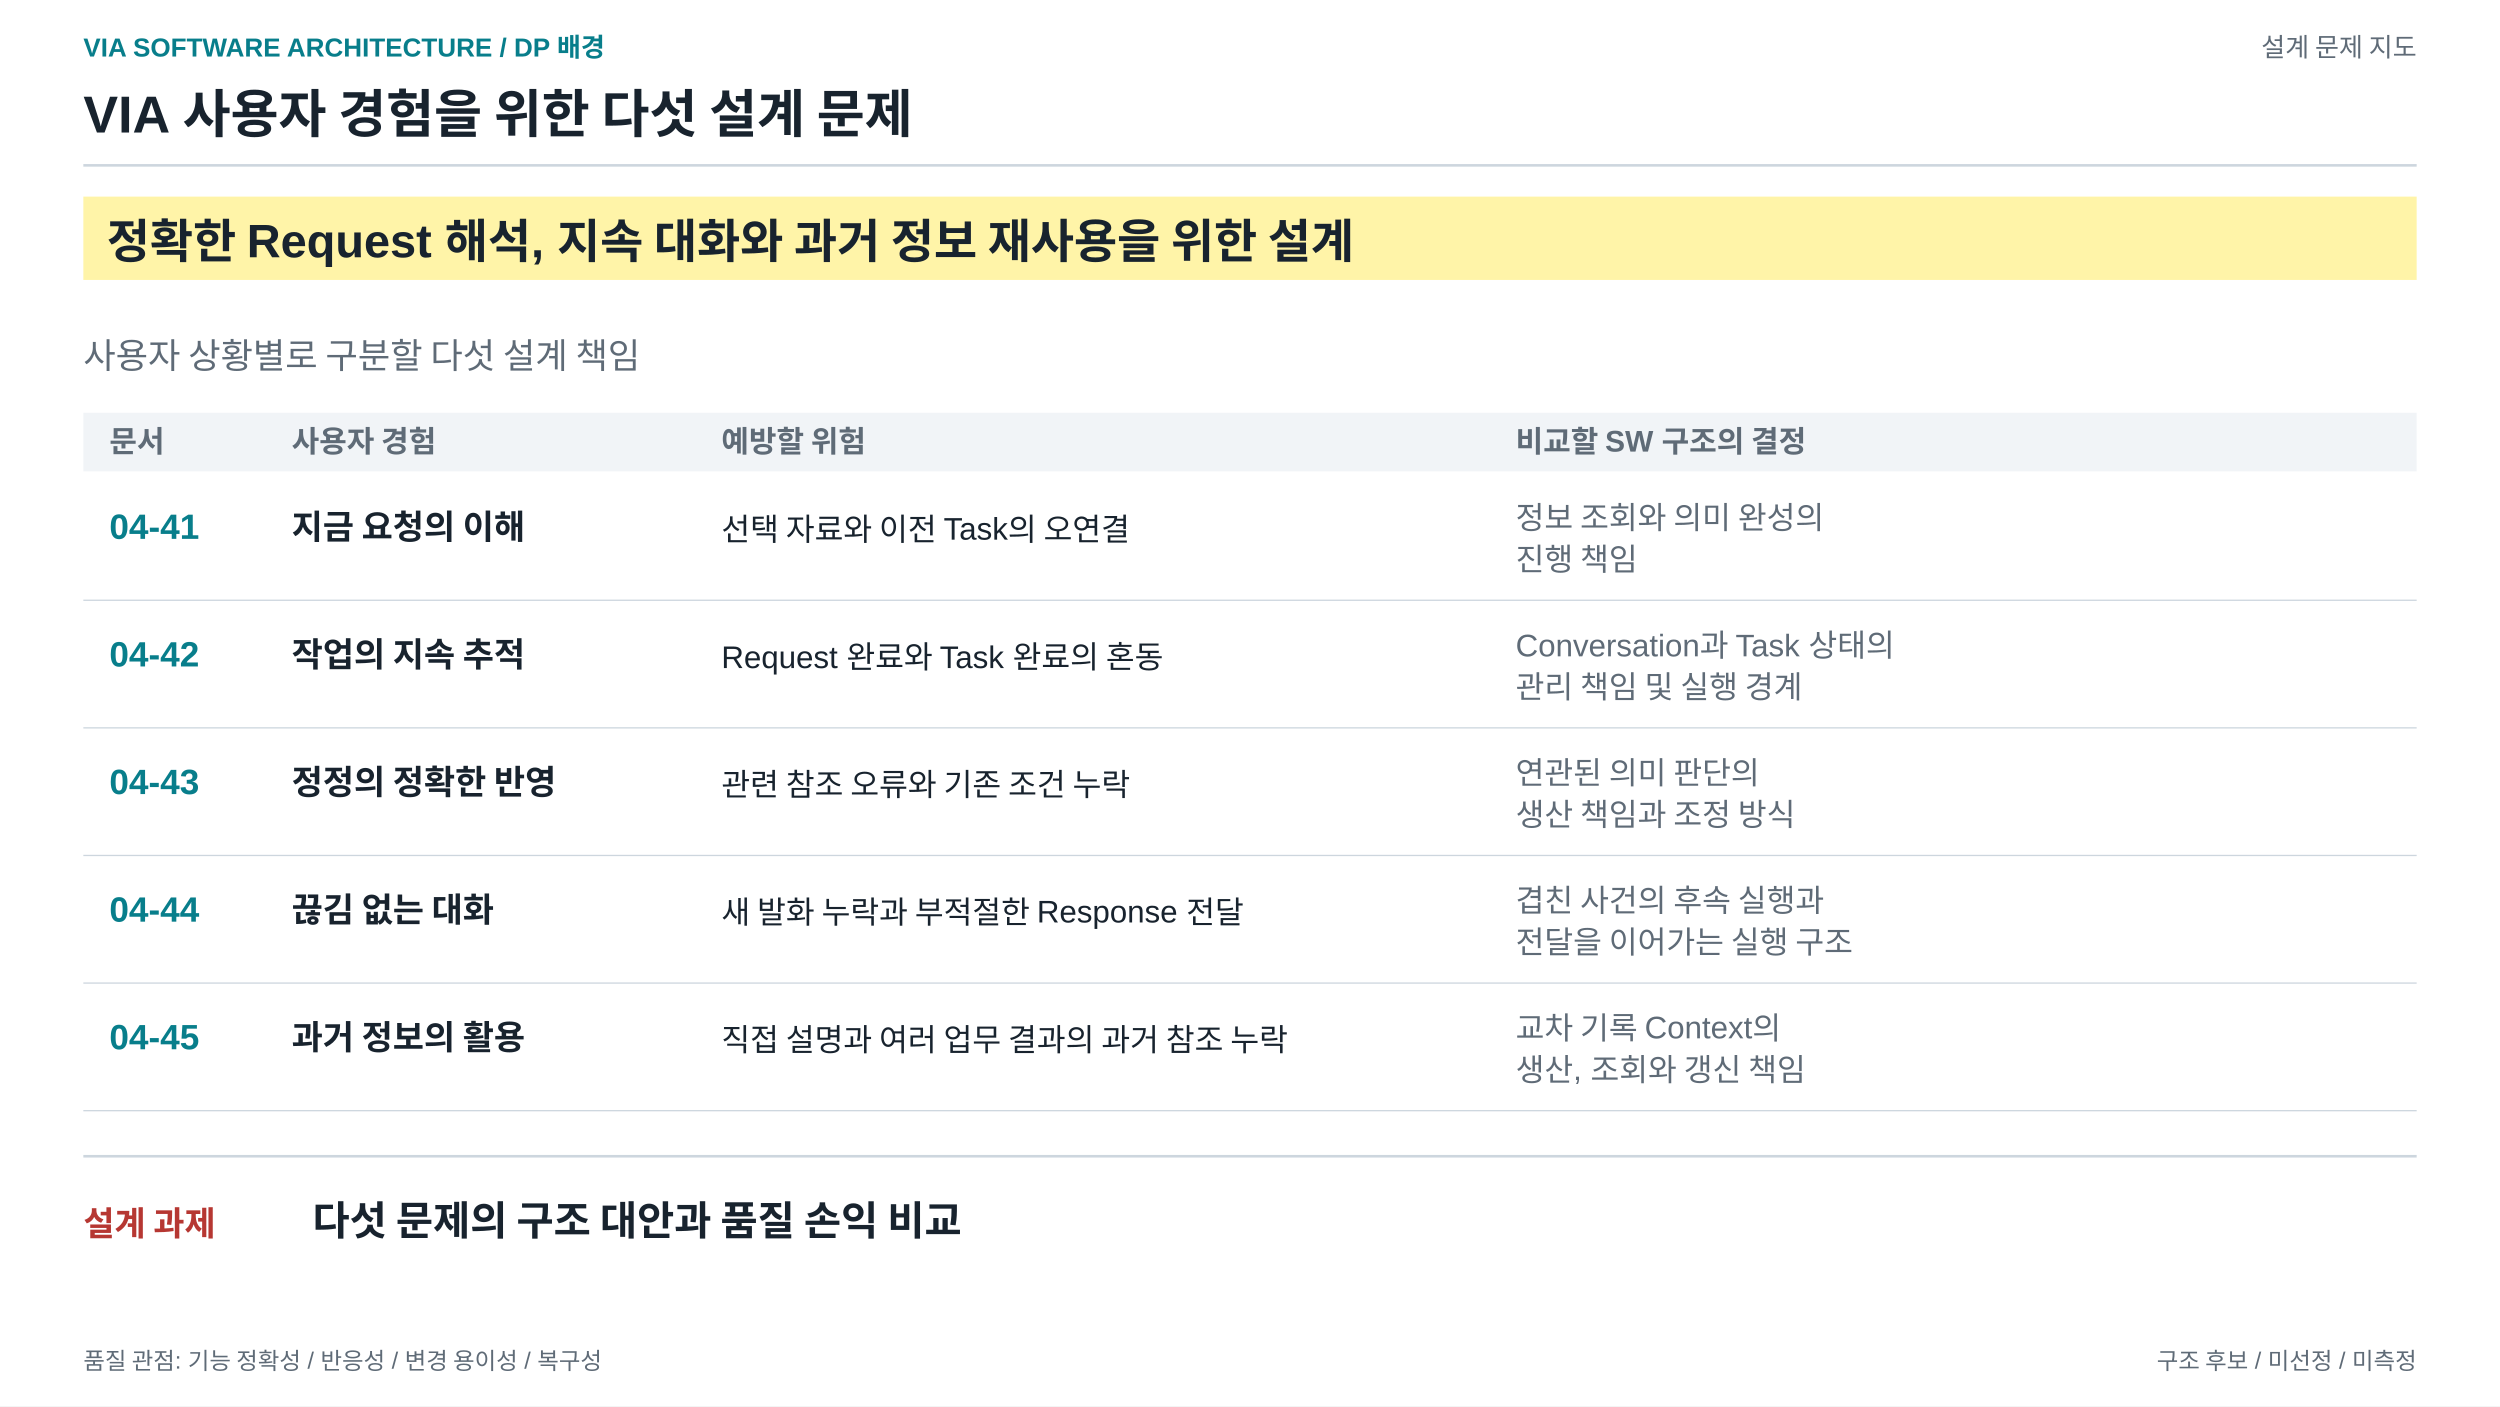
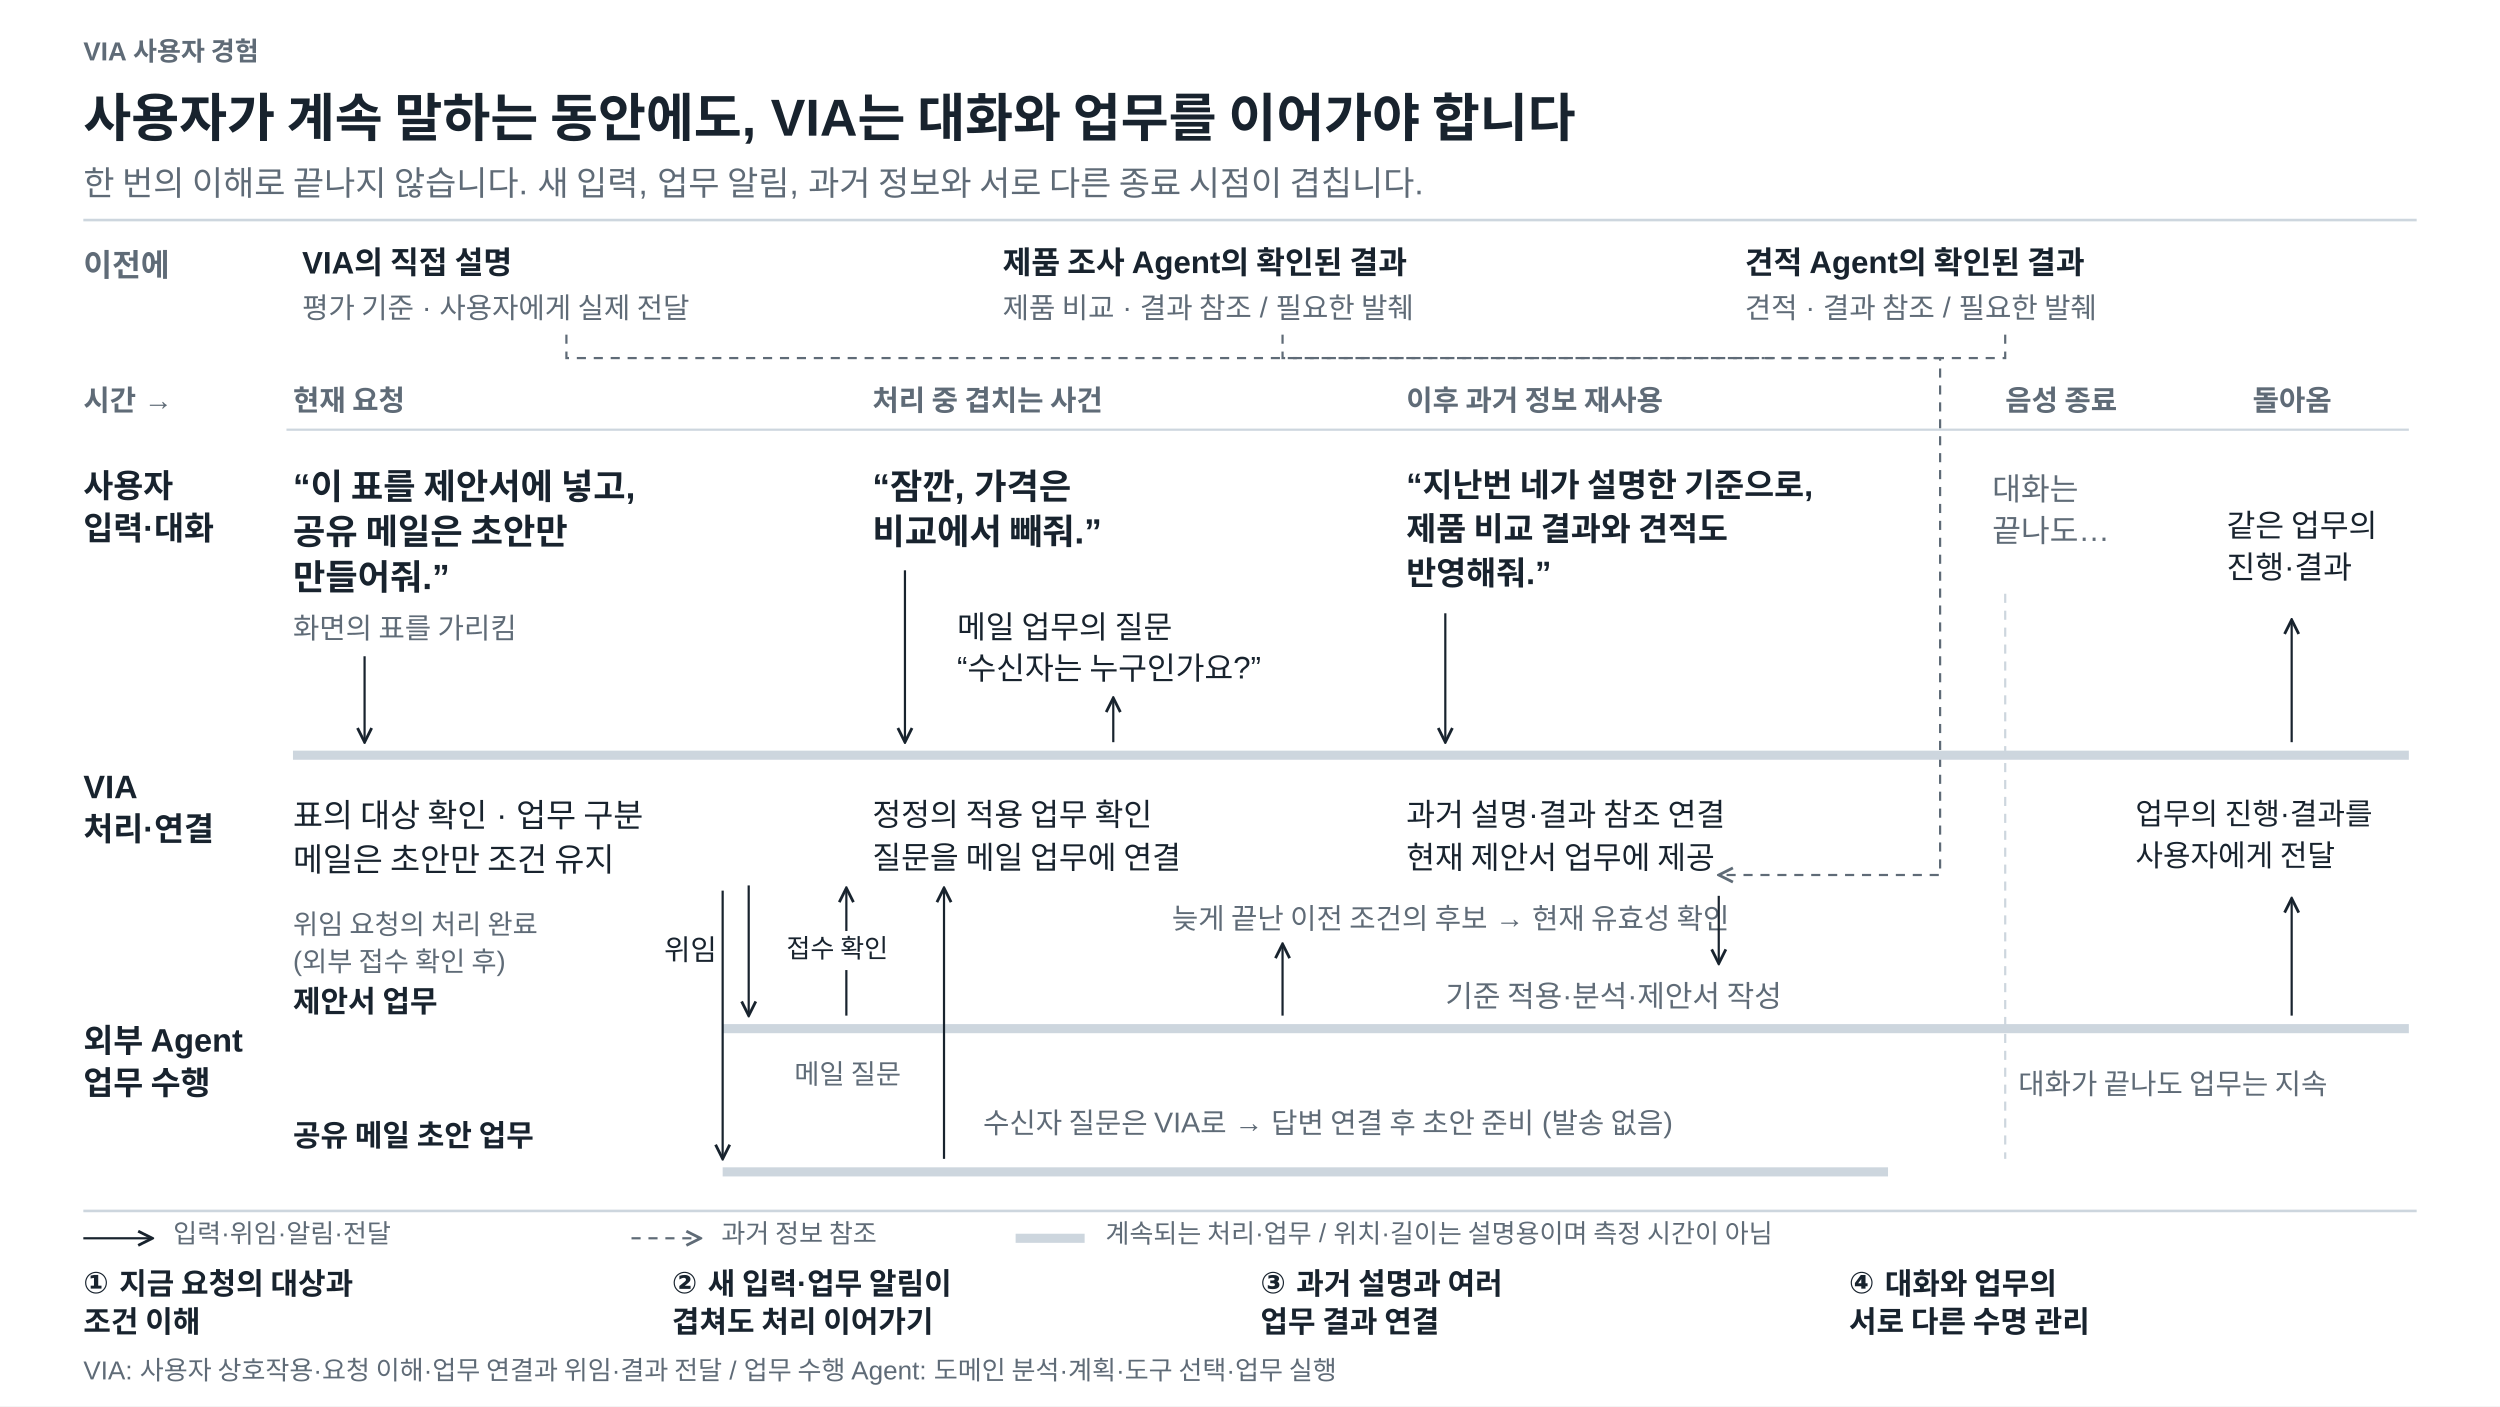
<svg xmlns="http://www.w3.org/2000/svg" width="1920" height="1080" viewBox="0 0 1920 1080" role="img" aria-labelledby="title">
  <defs>
    <marker id="a18232E" viewBox="0 0 10 10" refX="9" refY="5" markerWidth="8" markerHeight="8" orient="auto">
      <path d="M1 1L9 5L1 9" fill="none" stroke="#18232E" stroke-width="1.6" />
    </marker>
    <marker id="a2858A5" viewBox="0 0 10 10" refX="9" refY="5" markerWidth="8" markerHeight="8" orient="auto">
      <path d="M1 1L9 5L1 9" fill="none" stroke="#2858A5" stroke-width="1.6" />
    </marker>
    <marker id="aB63732" viewBox="0 0 10 10" refX="9" refY="5" markerWidth="8" markerHeight="8" orient="auto">
      <path d="M1 1L9 5L1 9" fill="none" stroke="#B63732" stroke-width="1.6" />
    </marker>
    <marker id="a087E8B" viewBox="0 0 10 10" refX="9" refY="5" markerWidth="8" markerHeight="8" orient="auto">
      <path d="M1 1L9 5L1 9" fill="none" stroke="#087E8B" stroke-width="1.6" />
    </marker>
    <marker id="a5F6B77" viewBox="0 0 10 10" refX="9" refY="5" markerWidth="8" markerHeight="8" orient="auto">
      <path d="M1 1L9 5L1 9" fill="none" stroke="#5F6B77" stroke-width="1.6" />
    </marker>
  </defs>
  <g font-family="Apple SD Gothic Neo, Arial, sans-serif">
    <rect id="n1" fill="white" stroke="none" stroke-width="1.7" x="0" y="0" width="1920" height="1080" />
-     <text id="n2-0" data-width="1250" x="64" y="43.4" text-anchor="start" font-size="20" font-weight="700" fill="#087E8B">VIA SOFTWARE ARCHITECTURE / DP 배경</text>
-     <text id="n3-0" data-width="280" x="1856" y="43.4" text-anchor="end" font-size="20" font-weight="400" fill="#5F6B77">설계 문제 지도</text>
-     <text id="n4-0" data-width="1780" x="64" y="101.8" text-anchor="start" font-size="40" font-weight="700" fill="#18232E">VIA 사용자 경험을 위한 다섯 설계 문제</text>
-     <polyline id="n5" points="64,127 1856,127" fill="none" stroke="#CDD6DE" stroke-width="2" />
-     <rect id="n6" fill="#FFF4A8" stroke="none" stroke-width="1.7" x="64" y="151" width="1792" height="64" />
-     <text id="n7-0" data-width="1756" x="82" y="198.12" text-anchor="start" font-size="36" font-weight="700" fill="#18232E">정확한 Request 해석, 지속 대화와 과거 정보 재사용을 위한 설계</text>
-     <polyline id="n8" points="64,888 1856,888" fill="none" stroke="#CDD6DE" stroke-width="2" />
-     <text id="n9-0" data-width="165" x="64" y="948.92" text-anchor="start" font-size="26" font-weight="700" fill="#B63732">설계 과제</text>
-     <text id="n10-0" data-width="1616" x="240" y="948.52" text-anchor="start" font-size="31" font-weight="700" fill="#18232E">다섯 문제의 구조 대안과 품질 손익 비교</text>
-     <text id="n11-0" data-width="1260" x="64" y="1051.56" text-anchor="start" font-size="18" font-weight="400" fill="#5F6B77">품질 관점: 기능 정확성 / 반응성 / 변경 용이성 / 복구성</text>
-     <text id="n12-0" data-width="480" x="1856" y="1051.56" text-anchor="end" font-size="18" font-weight="400" fill="#5F6B77">구조 후보 / 미선정 / 미측정</text>
-     <text id="n13-0" data-width="1792" x="64" y="282.84" text-anchor="start" font-size="27" font-weight="400" fill="#5F6B77">사용자 상황별로 구분할 다섯 설계 책임</text>
-     <rect id="n14" fill="#F1F4F7" stroke="none" stroke-width="1.7" x="64" y="317" width="1792" height="45" />
-     <text id="n15-0" data-width="115" x="84" y="347.16" text-anchor="start" font-size="23" font-weight="700" fill="#5F6B77">문서</text>
-     <text id="n16-0" data-width="285" x="224" y="347.16" text-anchor="start" font-size="23" font-weight="700" fill="#5F6B77">사용자 경험</text>
-     <text id="n17-0" data-width="566" x="554" y="347.16" text-anchor="start" font-size="23" font-weight="700" fill="#5F6B77">예방할 위험</text>
-     <text id="n18-0" data-width="665" x="1164" y="347.16" text-anchor="start" font-size="23" font-weight="700" fill="#5F6B77">비교할 SW 구조의 결정</text>
-     <text id="n19-0" data-width="115" x="84" y="413.84" text-anchor="start" font-size="27" font-weight="700" fill="#087E8B">04-41</text>
-     <text id="n20-0" data-width="285" x="224" y="413.92" text-anchor="start" font-size="26" font-weight="700" fill="#18232E">지금 요청의 이해</text>
-     <text id="n21-0" data-width="566" x="554" y="415.08" text-anchor="start" font-size="24" font-weight="400" fill="#18232E">선택 자료와 이전 Task의 오연결</text>
-     <text id="n22-0" data-width="665" x="1164" y="406.08" text-anchor="start" font-size="24" font-weight="400" fill="#5F6B77">정보 조회와 의미 완성의</text>
-     <text id="n22-1" data-width="665" x="1164" y="438.08" text-anchor="start" font-size="24" font-weight="400" fill="#5F6B77">진행 책임</text>
-     <polyline id="n23" points="64,461 1856,461" fill="none" stroke="#CDD6DE" stroke-width="1" />
-     <text id="n24-0" data-width="115" x="84" y="511.84" text-anchor="start" font-size="27" font-weight="700" fill="#087E8B">04-42</text>
-     <text id="n25-0" data-width="285" x="224" y="511.92" text-anchor="start" font-size="26" font-weight="700" fill="#18232E">작업의 지속 추적</text>
-     <text id="n26-0" data-width="566" x="554" y="513.08" text-anchor="start" font-size="24" font-weight="400" fill="#18232E">Request 완료와 Task 완료의 혼동</text>
-     <text id="n27-0" data-width="665" x="1164" y="504.08" text-anchor="start" font-size="24" font-weight="400" fill="#5F6B77">Conversation과 Task 상태의</text>
-     <text id="n27-1" data-width="665" x="1164" y="536.08" text-anchor="start" font-size="24" font-weight="400" fill="#5F6B77">관리 책임 및 실행 경계</text>
-     <polyline id="n28" points="64,559 1856,559" fill="none" stroke="#CDD6DE" stroke-width="1" />
-     <text id="n29-0" data-width="115" x="84" y="609.84" text-anchor="start" font-size="27" font-weight="700" fill="#087E8B">04-43</text>
-     <text id="n30-0" data-width="285" x="224" y="609.92" text-anchor="start" font-size="26" font-weight="700" fill="#18232E">정정의 정확한 반영</text>
-     <text id="n31-0" data-width="566" x="554" y="611.08" text-anchor="start" font-size="24" font-weight="400" fill="#18232E">관련 참조 오류와 기존 조건 누락</text>
-     <text id="n32-0" data-width="665" x="1164" y="602.08" text-anchor="start" font-size="24" font-weight="400" fill="#5F6B77">연관된 의미 판단의</text>
-     <text id="n32-1" data-width="665" x="1164" y="634.08" text-anchor="start" font-size="24" font-weight="400" fill="#5F6B77">생산 책임과 조정 방식</text>
-     <polyline id="n33" points="64,657 1856,657" fill="none" stroke="#CDD6DE" stroke-width="1" />
-     <text id="n34-0" data-width="115" x="84" y="707.84" text-anchor="start" font-size="27" font-weight="700" fill="#087E8B">04-44</text>
-     <text id="n35-0" data-width="285" x="224" y="707.92" text-anchor="start" font-size="26" font-weight="700" fill="#18232E">끊김 없는 대화</text>
-     <text id="n36-0" data-width="566" x="554" y="709.08" text-anchor="start" font-size="24" font-weight="400" fill="#18232E">새 발화 누락과 부적절한 Response 전달</text>
-     <text id="n37-0" data-width="665" x="1164" y="700.08" text-anchor="start" font-size="24" font-weight="400" fill="#5F6B77">겹친 사건의 후속 실행과</text>
-     <text id="n37-1" data-width="665" x="1164" y="732.08" text-anchor="start" font-size="24" font-weight="400" fill="#5F6B77">전달을 이어가는 실행 구조</text>
-     <polyline id="n38" points="64,755 1856,755" fill="none" stroke="#CDD6DE" stroke-width="1" />
-     <text id="n39-0" data-width="115" x="84" y="805.84" text-anchor="start" font-size="27" font-weight="700" fill="#087E8B">04-45</text>
-     <text id="n40-0" data-width="285" x="224" y="805.92" text-anchor="start" font-size="26" font-weight="700" fill="#18232E">과거 정보의 활용</text>
-     <text id="n41-0" data-width="566" x="554" y="807.08" text-anchor="start" font-size="24" font-weight="400" fill="#18232E">직접 설명과 여러 업무 결과의 과거 참조 누락</text>
-     <text id="n42-0" data-width="665" x="1164" y="798.08" text-anchor="start" font-size="24" font-weight="400" fill="#5F6B77">교차 기록 Context의</text>
-     <text id="n42-1" data-width="665" x="1164" y="830.08" text-anchor="start" font-size="24" font-weight="400" fill="#5F6B77">생산, 조회와 갱신 책임</text>
-     <polyline id="n43" points="64,853 1856,853" fill="none" stroke="#CDD6DE" stroke-width="1" />
+     <text id="n2-0" data-width="1792" x="64" y="46.4" text-anchor="start" font-size="20" font-weight="700" fill="#5F6B77">VIA 사용자 경험</text>
+     <text id="n3-0" data-width="1792" x="64" y="104.8" text-anchor="start" font-size="40" font-weight="700" fill="#18232E">사용자가 계속 말하는 동안에도, VIA는 대화와 업무를 이어가야 합니다</text>
+     <text id="n4-0" data-width="1792" x="64" y="149.92" text-anchor="start" font-size="26" font-weight="400" fill="#5F6B77">한 번의 이해로 끝나지 않습니다. 새 입력, 업무 알림, 과거 정보와 서로 다른 종료 시점이 겹칩니다.</text>
+     <polyline id="n5" points="64,169 1856,169" fill="none" stroke="#CDD6DE" stroke-width="2" />
+     <text id="n6-0" data-width="160" x="64" y="212.08" text-anchor="start" font-size="24" font-weight="700" fill="#5F6B77">이전에</text>
+     <text id="n7-0" data-width="500" x="232" y="210.08" text-anchor="start" font-size="24" font-weight="700" fill="#18232E">VIA의 직접 설명</text>
+     <text id="n8-0" data-width="500" x="232" y="244.24" text-anchor="start" font-size="22" font-weight="400" fill="#5F6B77">평가 기준 · 사용자에게 실제 전달</text>
+     <text id="n9-0" data-width="500" x="770" y="210.08" text-anchor="start" font-size="24" font-weight="700" fill="#18232E">제품 조사 Agent의 확인된 결과</text>
+     <text id="n10-0" data-width="500" x="770" y="244.24" text-anchor="start" font-size="22" font-weight="400" fill="#5F6B77">제품 비교 · 결과 참조 / 필요한 발췌</text>
+     <text id="n11-0" data-width="500" x="1340" y="210.08" text-anchor="start" font-size="24" font-weight="700" fill="#18232E">견적 Agent의 확인된 결과</text>
+     <text id="n12-0" data-width="500" x="1340" y="244.24" text-anchor="start" font-size="22" font-weight="400" fill="#5F6B77">견적 · 결과 참조 / 필요한 발췌</text>
+     <polyline id="n13" points="435,257 435,275 1355,275" fill="none" stroke="#5F6B77" stroke-width="1.7" stroke-dasharray="7 6" />
+     <polyline id="n14" points="985,257 985,275 1355,275" fill="none" stroke="#5F6B77" stroke-width="1.7" stroke-dasharray="7 6" />
+     <polyline id="n15" points="1540,257 1540,275 1355,275" fill="none" stroke="#5F6B77" stroke-width="1.7" stroke-dasharray="7 6" />
+     <polyline id="n16" points="1355,275 1490,275 1490,672 1320,672" fill="none" stroke="#5F6B77" stroke-width="1.7" stroke-dasharray="7 6" marker-end="url(#a5F6B77)" />
+     <text id="n17-0" data-width="130" x="64" y="315.24" text-anchor="start" font-size="22" font-weight="700" fill="#5F6B77">시간 →</text>
+     <text id="n18-0" data-width="390" x="225" y="315.24" text-anchor="start" font-size="22" font-weight="700" fill="#5F6B77">현재 요청</text>
+     <text id="n19-0" data-width="355" x="670" y="315.24" text-anchor="start" font-size="22" font-weight="700" fill="#5F6B77">처리 중 겹치는 사건</text>
+     <text id="n20-0" data-width="410" x="1080" y="315.24" text-anchor="start" font-size="22" font-weight="700" fill="#5F6B77">이후 과거 정보 재사용</text>
+     <text id="n21-0" data-width="160" x="1540" y="315.24" text-anchor="start" font-size="22" font-weight="700" fill="#5F6B77">음성 종료</text>
+     <text id="n22-0" data-width="120" x="1730" y="315.24" text-anchor="start" font-size="22" font-weight="700" fill="#5F6B77">돌아옴</text>
+     <polyline id="n23" points="220,330 1850,330" fill="none" stroke="#CDD6DE" stroke-width="1.7" marker-end="url(#aCDD6DE)" />
+     <text id="n24-0" data-width="140" x="64" y="382.0" text-anchor="start" font-size="25" font-weight="700" fill="#18232E">사용자</text>
+     <text id="n24-1" data-width="140" x="64" y="414.5" text-anchor="start" font-size="25" font-weight="700" fill="#18232E">입력·대화</text>
+     <text id="n25-0" data-width="400" x="225" y="382.84" text-anchor="start" font-size="27" font-weight="700" fill="#18232E">“이 표를 제안서에 넣고,</text>
+     <text id="n25-1" data-width="400" x="225" y="417.84" text-anchor="start" font-size="27" font-weight="700" fill="#18232E">공유 메일은 초안만</text>
+     <text id="n25-2" data-width="400" x="225" y="452.84" text-anchor="start" font-size="27" font-weight="700" fill="#18232E">만들어줘.”</text>
+     <text id="n26-0" data-width="400" x="225" y="490.24" text-anchor="start" font-size="22" font-weight="400" fill="#5F6B77">화면의 표를 가리킴</text>
+     <text id="n27-0" data-width="390" x="670" y="382.84" text-anchor="start" font-size="27" font-weight="700" fill="#18232E">“잠깐, 가격은</text>
+     <text id="n27-1" data-width="390" x="670" y="417.84" text-anchor="start" font-size="27" font-weight="700" fill="#18232E">비교에서 빼줘.”</text>
+     <text id="n28-0" data-width="330" x="735" y="490.08" text-anchor="start" font-size="24" font-weight="400" fill="#18232E">메일 업무의 질문</text>
+     <text id="n28-1" data-width="330" x="735" y="521.08" text-anchor="start" font-size="24" font-weight="400" fill="#18232E">“수신자는 누구인가요?”</text>
+     <text id="n29-0" data-width="410" x="1080" y="381.0" text-anchor="start" font-size="25" font-weight="700" fill="#18232E">“지난번 네가 설명한 기준으로,</text>
+     <text id="n29-1" data-width="410" x="1080" y="415.0" text-anchor="start" font-size="25" font-weight="700" fill="#18232E">제품 비교 결과와 견적도</text>
+     <text id="n29-2" data-width="410" x="1080" y="449.0" text-anchor="start" font-size="25" font-weight="700" fill="#18232E">반영해줘.”</text>
+     <text id="n30-0" data-width="150" x="1530" y="384.08" text-anchor="start" font-size="24" font-weight="400" fill="#5F6B77">대화는</text>
+     <text id="n30-1" data-width="150" x="1530" y="416.08" text-anchor="start" font-size="24" font-weight="400" fill="#5F6B77">끝나도…</text>
+     <text id="n31-0" data-width="170" x="1710" y="412.08" text-anchor="start" font-size="24" font-weight="400" fill="#18232E">같은 업무의</text>
+     <text id="n31-1" data-width="170" x="1710" y="444.08" text-anchor="start" font-size="24" font-weight="400" fill="#18232E">진행·결과</text>
+     <polyline id="n32" points="1540,456 1540,890" fill="none" stroke="#CDD6DE" stroke-width="1.7" stroke-dasharray="7 6" />
+     <text id="n33-0" data-width="140" x="64" y="613.0" text-anchor="start" font-size="25" font-weight="700" fill="#18232E">VIA</text>
+     <text id="n33-1" data-width="140" x="64" y="645.5" text-anchor="start" font-size="25" font-weight="700" fill="#18232E">처리·연결</text>
+     <polyline id="n34" points="225,580 1850,580" fill="none" stroke="#CDD6DE" stroke-width="7" />
+     <text id="n35-0" data-width="395" x="225" y="635.0" text-anchor="start" font-size="25" font-weight="400" fill="#18232E">표의 대상 확인 · 업무 구분</text>
+     <text id="n35-1" data-width="395" x="225" y="669.0" text-anchor="start" font-size="25" font-weight="400" fill="#18232E">메일은 초안만 조건 유지</text>
+     <text id="n36-0" data-width="385" x="670" y="634.08" text-anchor="start" font-size="24" font-weight="400" fill="#18232E">정정의 적용 업무 확인</text>
+     <text id="n36-1" data-width="385" x="670" y="667.08" text-anchor="start" font-size="24" font-weight="400" fill="#18232E">질문을 메일 업무에 연결</text>
+     <text id="n37-0" data-width="405" x="1080" y="634.08" text-anchor="start" font-size="24" font-weight="400" fill="#18232E">과거 설명·결과 참조 연결</text>
+     <text id="n37-1" data-width="405" x="1080" y="667.08" text-anchor="start" font-size="24" font-weight="400" fill="#18232E">현재 제안서 업무에 제공</text>
+     <text id="n38-0" data-width="230" x="1640" y="633.16" text-anchor="start" font-size="23" font-weight="400" fill="#18232E">업무의 진행·결과를</text>
+     <text id="n38-1" data-width="230" x="1640" y="665.16" text-anchor="start" font-size="23" font-weight="400" fill="#18232E">사용자에게 전달</text>
+     <polyline id="n39" points="280,504 280,570" fill="none" stroke="#18232E" stroke-width="1.7" marker-end="url(#a18232E)" />
+     <polyline id="n40" points="695,438 695,570" fill="none" stroke="#18232E" stroke-width="1.7" marker-end="url(#a18232E)" />
+     <polyline id="n41" points="855,570 855,536" fill="none" stroke="#18232E" stroke-width="1.7" marker-end="url(#a18232E)" />
+     <polyline id="n42" points="1110,471 1110,570" fill="none" stroke="#18232E" stroke-width="1.7" marker-end="url(#a18232E)" />
+     <polyline id="n43" points="1760,570 1760,476" fill="none" stroke="#18232E" stroke-width="1.7" marker-end="url(#a18232E)" />
+     <text id="n44-0" data-width="440" x="900" y="713.24" text-anchor="start" font-size="22" font-weight="400" fill="#5F6B77">늦게 끝난 이전 조건의 후보 → 현재 유효성 확인</text>
+     <text id="n45-0" data-width="140" x="64" y="808.0" text-anchor="start" font-size="25" font-weight="700" fill="#18232E">외부 Agent</text>
+     <text id="n45-1" data-width="140" x="64" y="840.5" text-anchor="start" font-size="25" font-weight="700" fill="#18232E">업무 수행</text>
+     <text id="n46-0" data-width="325" x="225" y="777.16" text-anchor="start" font-size="23" font-weight="700" fill="#18232E">제안서 업무</text>
+     <polyline id="n47" points="555,790 1850,790" fill="none" stroke="#CDD6DE" stroke-width="7" />
+     <text id="n48-0" data-width="410" x="1110" y="773.16" text-anchor="start" font-size="23" font-weight="400" fill="#5F6B77">기준 적용·분석·제안서 작성</text>
+     <polyline id="n49" points="575,680 575,780" fill="none" stroke="#18232E" stroke-width="1.7" marker-end="url(#a18232E)" />
+     <rect id="n50" fill="white" stroke="none" stroke-width="1.7" x="505" y="715" width="65" height="32.6" />
+     <text id="n51-0" data-width="55" x="510" y="737.24" text-anchor="start" font-size="22" font-weight="400" fill="#18232E">위임</text>
+     <polyline id="n52" points="650,780 650,682" fill="none" stroke="#18232E" stroke-width="1.7" marker-end="url(#a18232E)" />
+     <rect id="n53" fill="white" stroke="none" stroke-width="1.7" x="599" y="715" width="112" height="30.0" />
+     <text id="n54-0" data-width="102" x="604" y="735.4" text-anchor="start" font-size="20" font-weight="400" fill="#18232E">접수 확인</text>
+     <text id="n55-0" data-width="300" x="225" y="717.32" text-anchor="start" font-size="21" font-weight="400" fill="#5F6B77">위임 요청의 처리 완료</text>
+     <text id="n55-1" data-width="300" x="225" y="745.32" text-anchor="start" font-size="21" font-weight="400" fill="#5F6B77">(외부 접수 확인 후)</text>
+     <polyline id="n56" points="1320,688 1320,740" fill="none" stroke="#18232E" stroke-width="1.7" marker-end="url(#a18232E)" />
+     <polyline id="n57" points="1760,780 1760,690" fill="none" stroke="#18232E" stroke-width="1.7" marker-end="url(#a18232E)" />
+     <text id="n58-0" data-width="325" x="1550" y="840.24" text-anchor="start" font-size="22" font-weight="400" fill="#5F6B77">대화가 끝나도 업무는 지속</text>
+     <text id="n59-0" data-width="320" x="225" y="880.16" text-anchor="start" font-size="23" font-weight="700" fill="#18232E">공유 메일 초안 업무</text>
+     <polyline id="n60" points="555,900 1450,900" fill="none" stroke="#CDD6DE" stroke-width="7" />
+     <polyline id="n61" points="555,684 555,890" fill="none" stroke="#18232E" stroke-width="1.7" marker-end="url(#a18232E)" />
+     <polyline id="n62" points="725,890 725,682" fill="none" stroke="#18232E" stroke-width="1.7" marker-end="url(#a18232E)" />
+     <text id="n63-0" data-width="120" x="610" y="832.32" text-anchor="start" font-size="21" font-weight="400" fill="#5F6B77">메일 질문</text>
+     <text id="n64-0" data-width="690" x="755" y="870.24" text-anchor="start" font-size="22" font-weight="400" fill="#5F6B77">수신자 질문은 VIA로 → 답변 연결 후 초안 준비 (발송 없음)</text>
+     <polyline id="n65" points="985,780 985,725" fill="none" stroke="#18232E" stroke-width="1.7" marker-end="url(#a18232E)" />
+     <polyline id="n66" points="64,930 1856,930" fill="none" stroke="#CDD6DE" stroke-width="2" />
+     <polyline id="n67" points="64,951 117,951" fill="none" stroke="#18232E" stroke-width="1.7" marker-end="url(#a18232E)" />
+     <text id="n68-0" data-width="330" x="133" y="954.4" text-anchor="start" font-size="20" font-weight="400" fill="#5F6B77">입력·위임·알림·전달</text>
+     <polyline id="n69" points="485,951 538,951" fill="none" stroke="#5F6B77" stroke-width="1.7" stroke-dasharray="7 6" marker-end="url(#a5F6B77)" />
+     <text id="n70-0" data-width="200" x="554" y="954.4" text-anchor="start" font-size="20" font-weight="400" fill="#5F6B77">과거 정보 참조</text>
+     <polyline id="n71" points="780,951 833,951" fill="none" stroke="#CDD6DE" stroke-width="7" />
+     <text id="n72-0" data-width="960" x="849" y="954.4" text-anchor="start" font-size="20" font-weight="400" fill="#5F6B77">계속되는 처리·업무   /   위치·길이는 설명용이며 측정 시간이 아님</text>
+     <text id="n73-0" data-width="425" x="64" y="993.16" text-anchor="start" font-size="23" font-weight="700" fill="#18232E">① 지금 요청의 대상과</text>
+     <text id="n73-1" data-width="425" x="64" y="1023.16" text-anchor="start" font-size="23" font-weight="700" fill="#18232E">조건 이해</text>
+     <text id="n74-0" data-width="425" x="516" y="993.16" text-anchor="start" font-size="23" font-weight="700" fill="#18232E">② 새 입력·업무 알림이</text>
+     <text id="n74-1" data-width="425" x="516" y="1023.16" text-anchor="start" font-size="23" font-weight="700" fill="#18232E">겹쳐도 처리 이어가기</text>
+     <text id="n75-0" data-width="425" x="968" y="993.16" text-anchor="start" font-size="23" font-weight="700" fill="#18232E">③ 과거 설명과 여러</text>
+     <text id="n75-1" data-width="425" x="968" y="1023.16" text-anchor="start" font-size="23" font-weight="700" fill="#18232E">업무 결과 연결</text>
+     <text id="n76-0" data-width="425" x="1420" y="993.16" text-anchor="start" font-size="23" font-weight="700" fill="#18232E">④ 대화와 업무의</text>
+     <text id="n76-1" data-width="425" x="1420" y="1023.16" text-anchor="start" font-size="23" font-weight="700" fill="#18232E">서로 다른 수명 관리</text>
+     <text id="n77-0" data-width="1792" x="64" y="1059.4" text-anchor="start" font-size="20" font-weight="400" fill="#5F6B77">VIA: 사용자 상호작용·요청 이해·업무 연결과 위임·결과 전달   /   업무 수행 Agent: 도메인 분석·계획·도구 선택·업무 실행</text>
  </g>
</svg>
